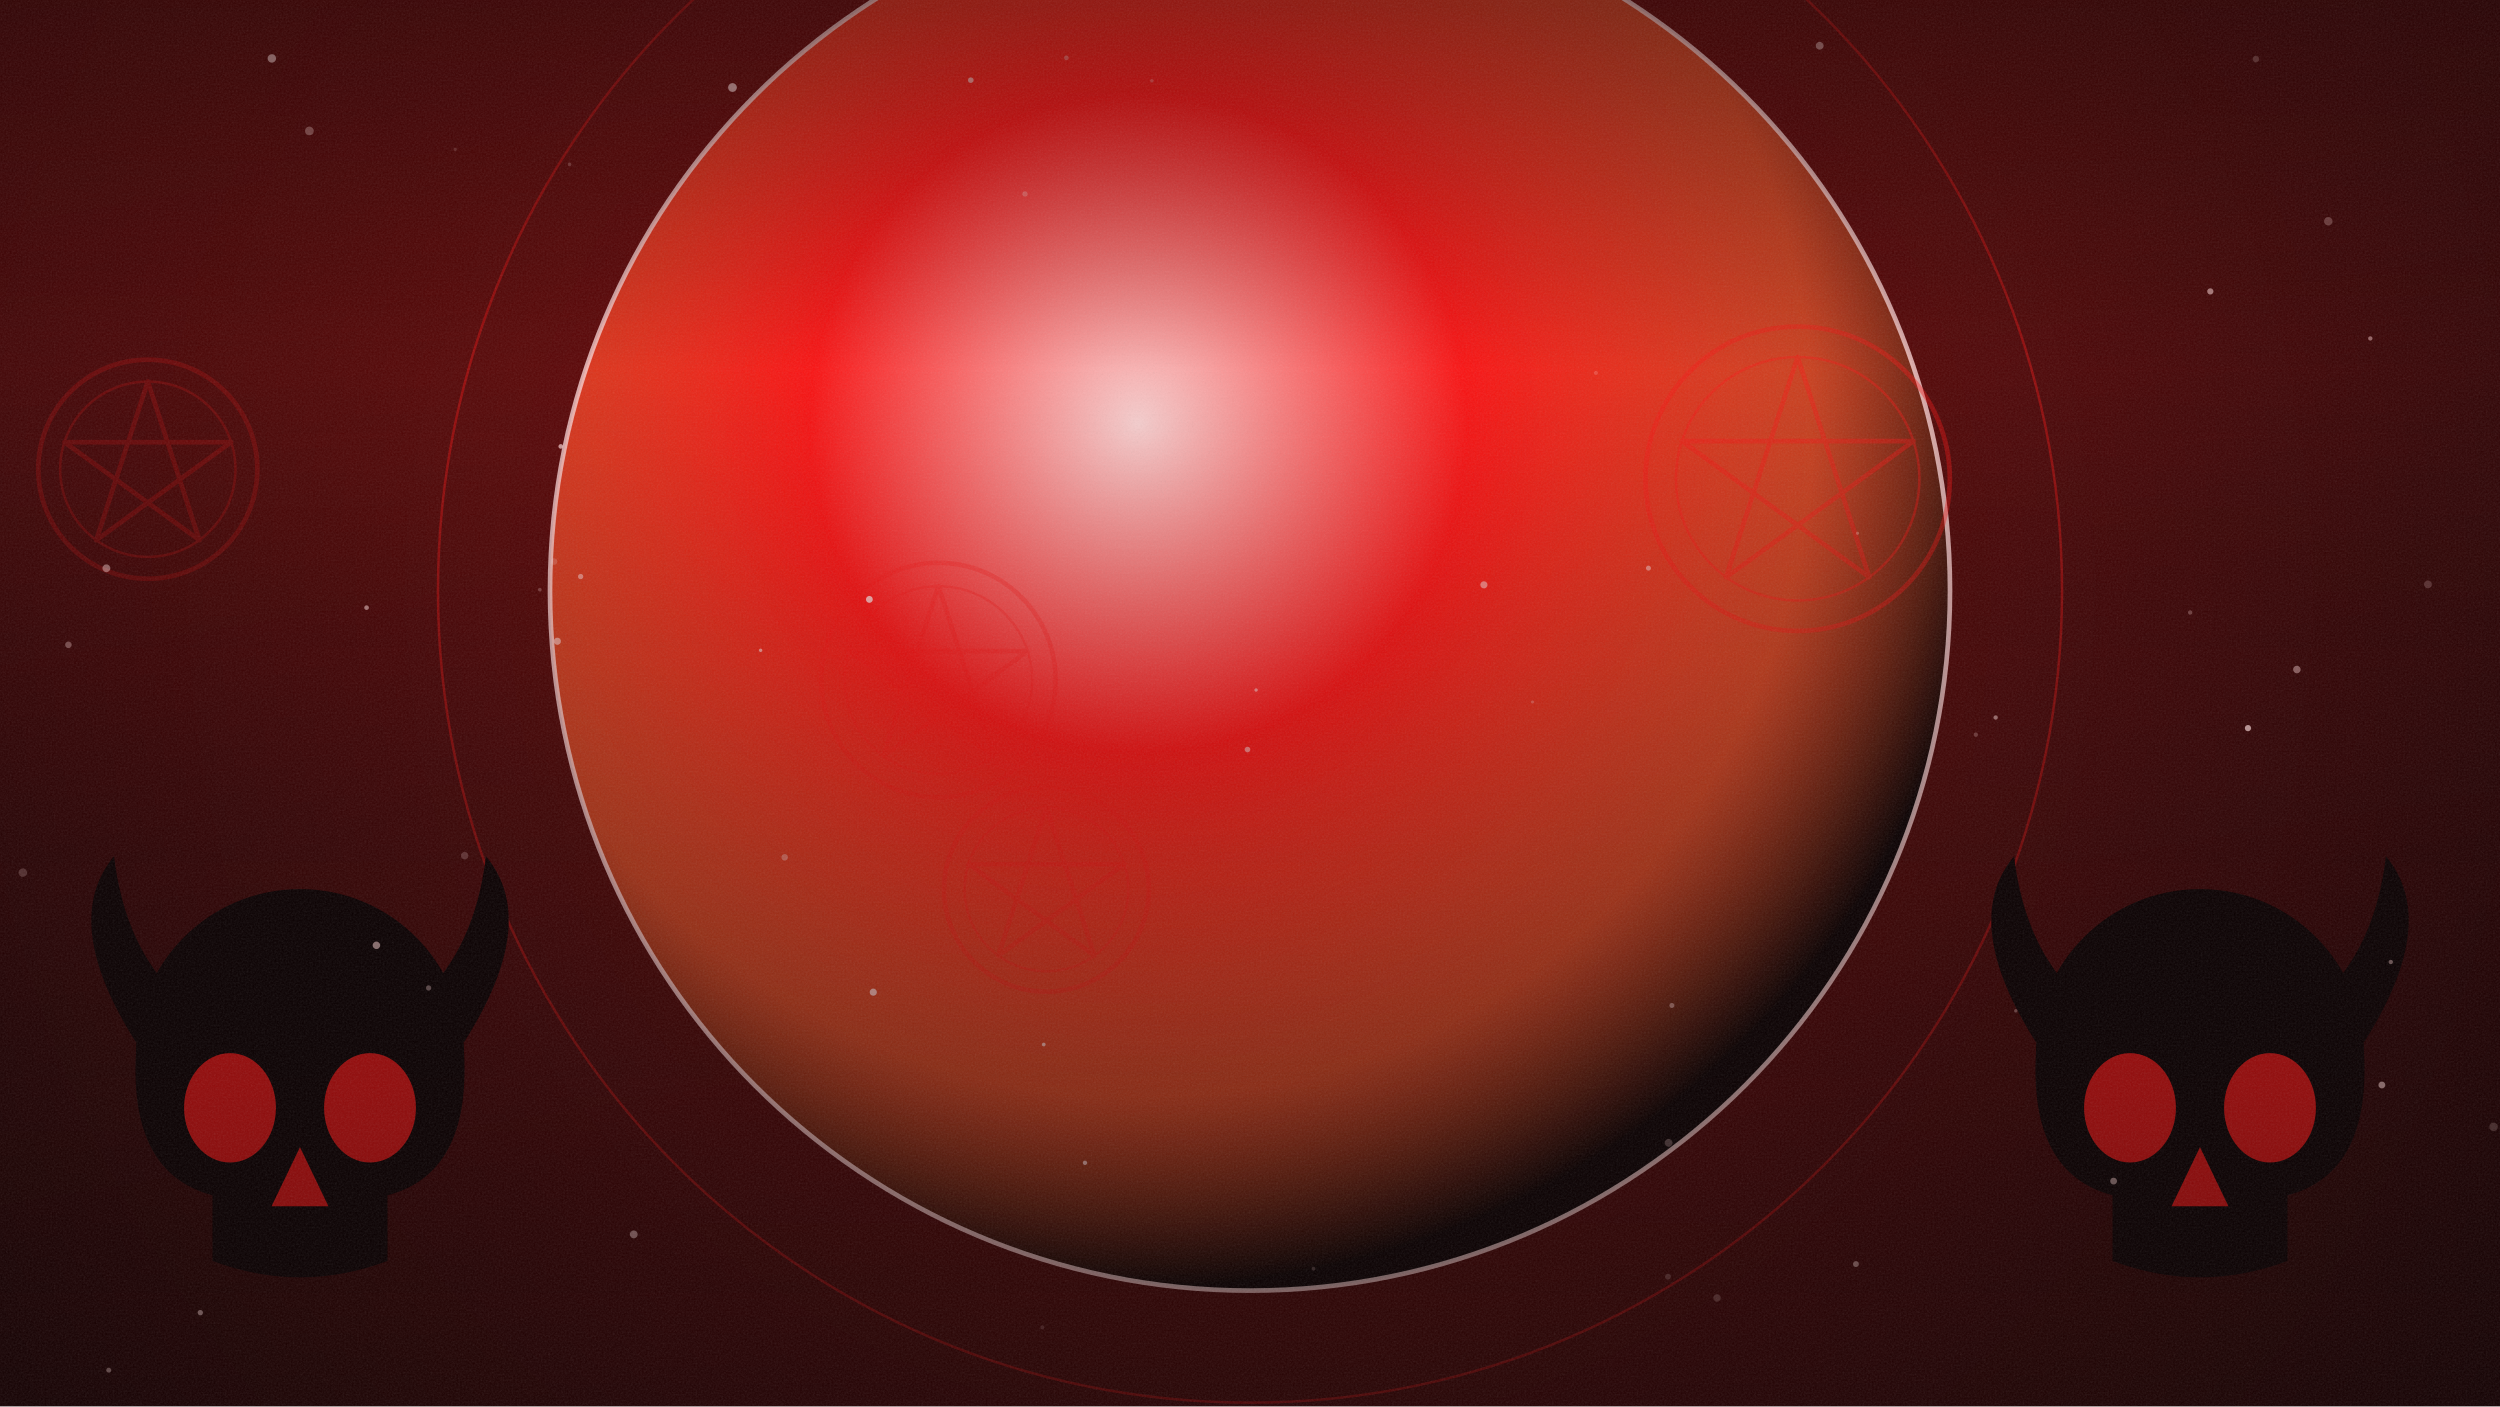
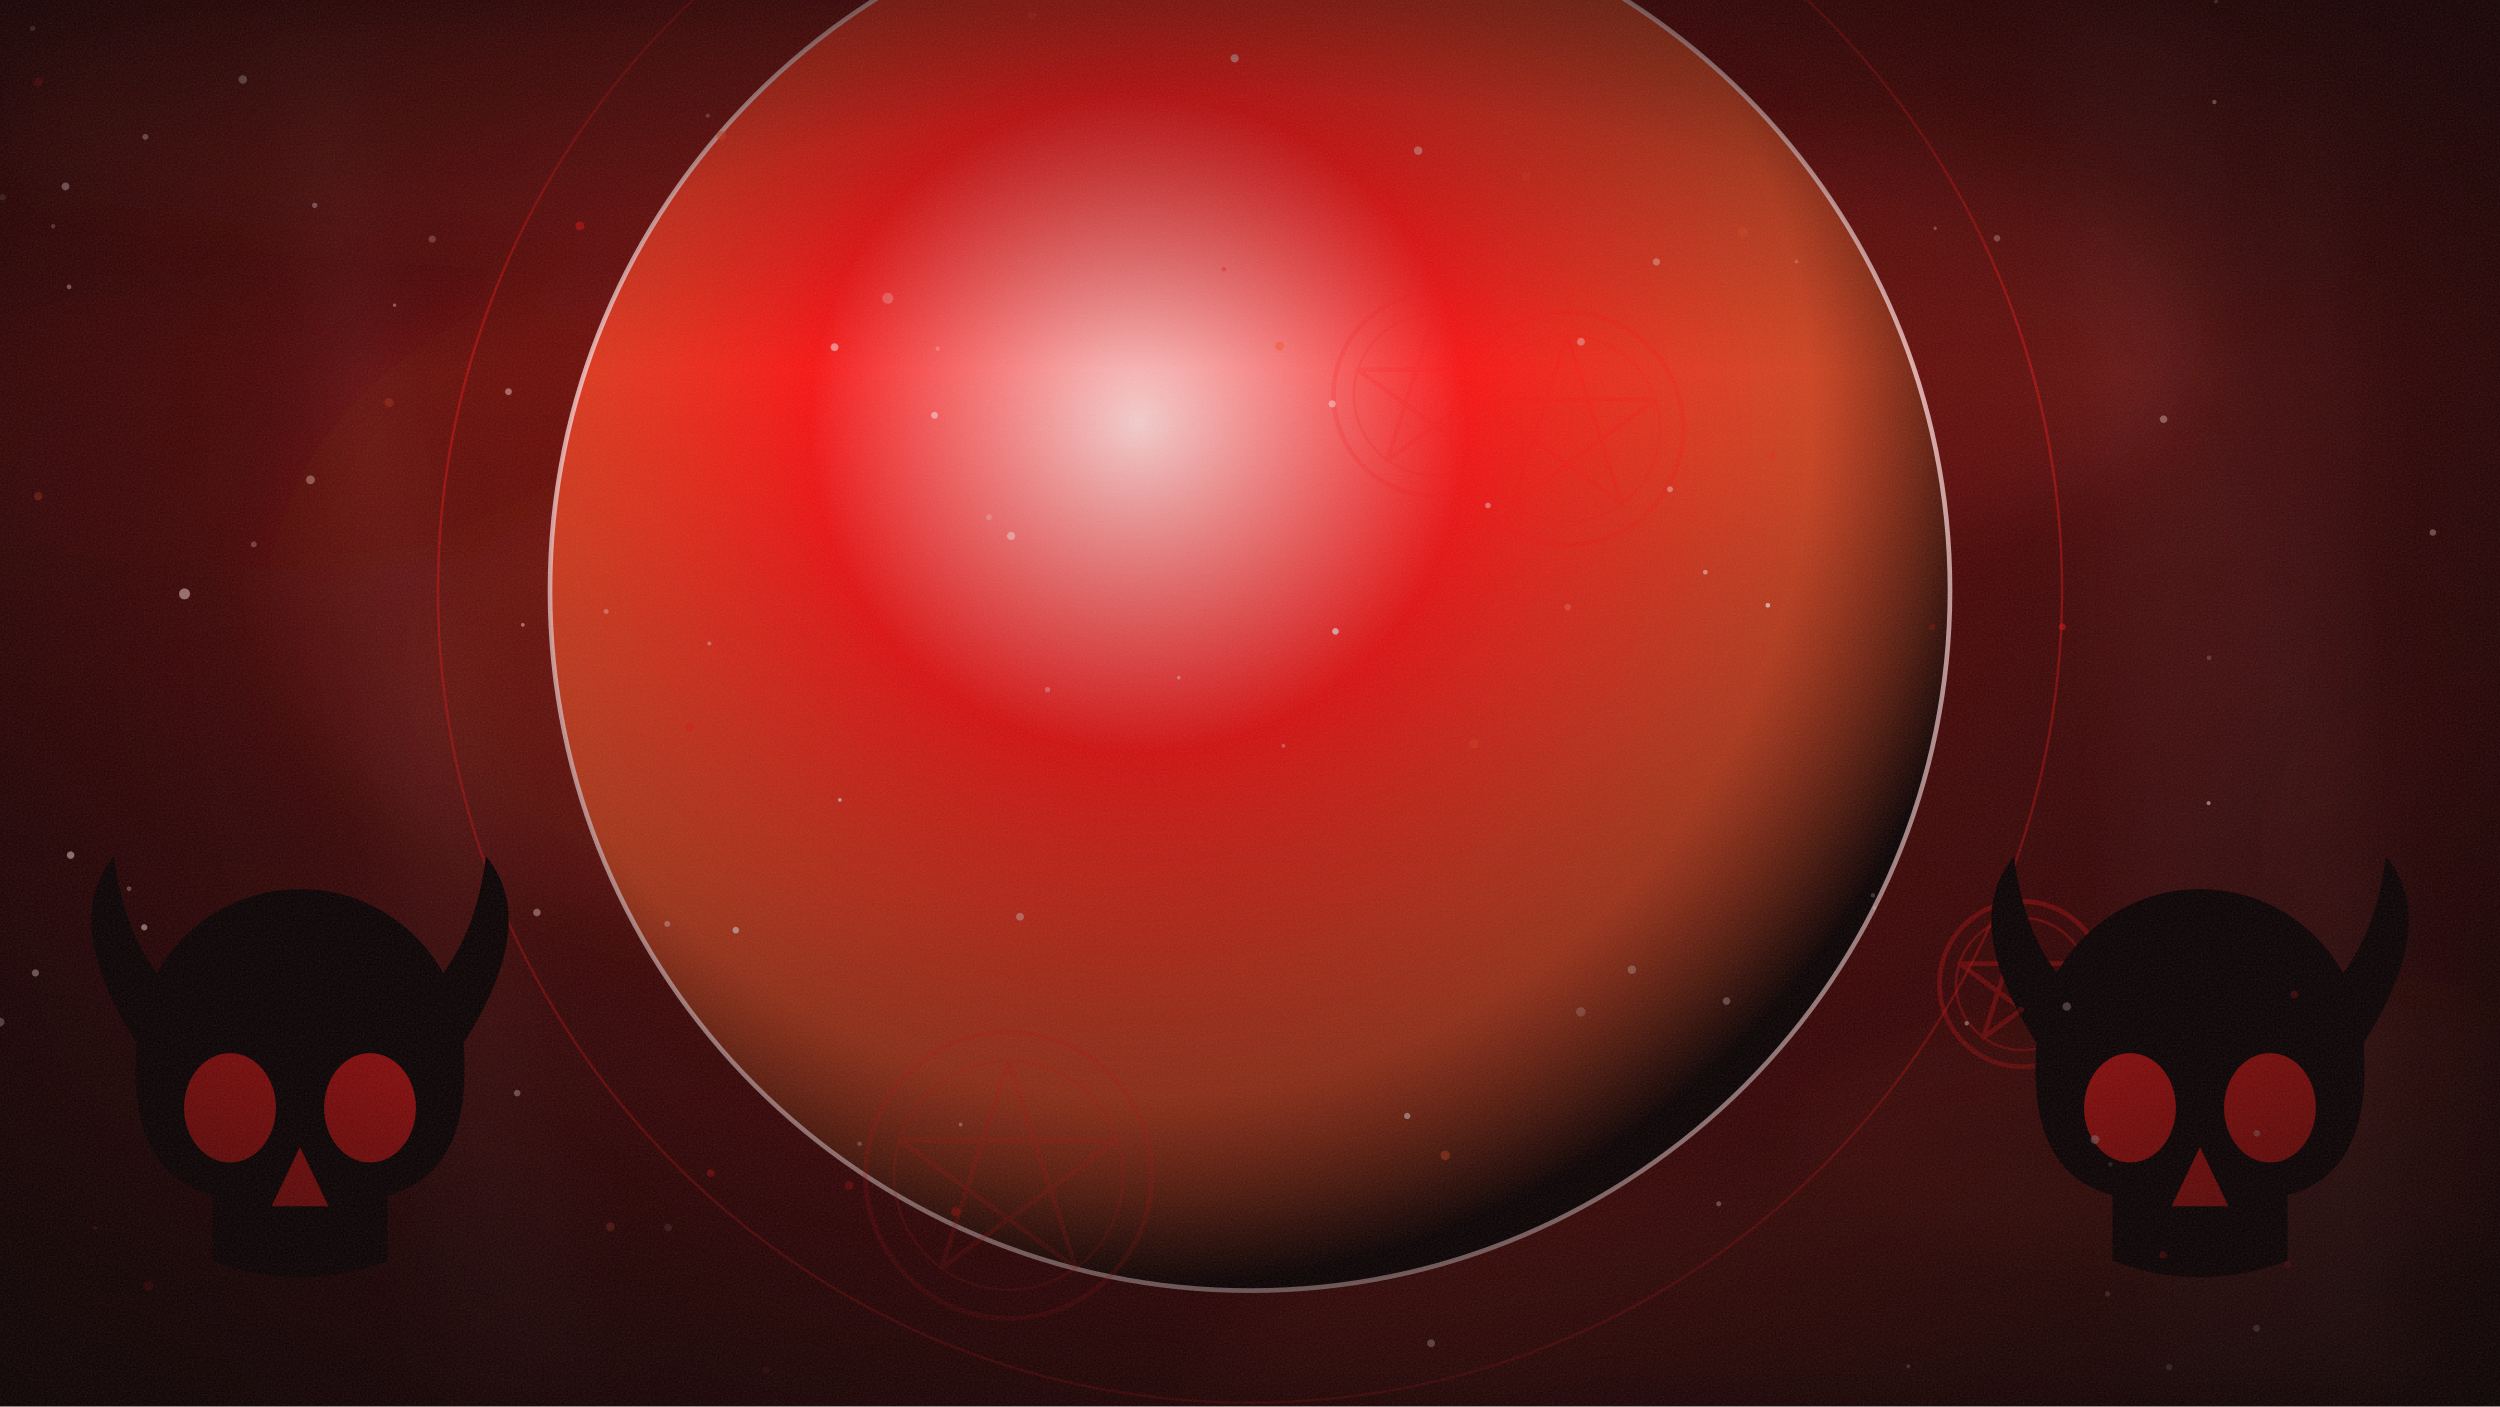
<svg xmlns="http://www.w3.org/2000/svg" class="art art--bloodlust" viewBox="0 0 1600 900" preserveAspectRatio="xMidYMid slice" role="img" aria-label="A pixelated blood orb behind horned skulls and pentagram sigils">
  <defs>
    <linearGradient id="g-bg" x1="0" y1="0" x2="0.3" y2="1">
      <stop offset="0%" stop-color="#3a0304" />
      <stop offset="58%" stop-color="#120102" />
      <stop offset="100%" stop-color="#0a0001" />
    </linearGradient>
    <linearGradient id="g-slab" x1="0" y1="0" x2="0.4" y2="1">
      <stop offset="0%" stop-color="#ff1414" stop-opacity="0.42" />
      <stop offset="100%" stop-color="#0a0001" stop-opacity="0.72" />
    </linearGradient>
    <linearGradient id="g-blade" x1="0" y1="0" x2="1" y2="1">
      <stop offset="0%" stop-color="#ffd6d6" stop-opacity="0.7" />
      <stop offset="60%" stop-color="#ff1414" stop-opacity="0.28" />
      <stop offset="100%" stop-color="#ff5a2a" stop-opacity="0" />
    </linearGradient>
    <linearGradient id="g-beam" x1="0" y1="0" x2="1" y2="0">
      <stop offset="0%" stop-color="#ff1414" stop-opacity="0" />
      <stop offset="30%" stop-color="#ffd6d6" />
      <stop offset="70%" stop-color="#ff1414" />
      <stop offset="100%" stop-color="#ff1414" stop-opacity="0" />
    </linearGradient>
    <radialGradient id="g-orb" cx="42%" cy="38%" r="62%">
      <stop offset="0%" stop-color="#ffd6d6" />
      <stop offset="38%" stop-color="#ff1414" />
      <stop offset="78%" stop-color="#ff5a2a" stop-opacity="0.7" />
      <stop offset="100%" stop-color="#0a0001" />
    </radialGradient>
    <radialGradient id="g-halo" cx="50%" cy="50%" r="50%">
      <stop offset="0%" stop-color="#ff1414" stop-opacity="0.42" />
      <stop offset="100%" stop-color="#ff1414" stop-opacity="0" />
    </radialGradient>
    <linearGradient id="g-vig" x1="0" y1="0" x2="0" y2="1">
      <stop offset="0%" stop-color="#0a0001" stop-opacity="0.42" />
      <stop offset="26%" stop-color="#0a0001" stop-opacity="0.02" />
      <stop offset="100%" stop-color="#0a0001" stop-opacity="0.5" />
    </linearGradient>
    <filter id="g-glow" x="-70%" y="-70%" width="240%" height="240%">
      <feGaussianBlur stdDeviation="8" result="b" />
      <feFlood flood-color="#ff1414" result="fc" />
      <feComposite in="fc" in2="b" operator="in" result="g" />
      <feMerge>
        <feMergeNode in="g" />
        <feMergeNode in="g" />
        <feMergeNode in="SourceGraphic" />
      </feMerge>
    </filter>
    <filter id="g-soft">
      <feGaussianBlur stdDeviation="20" />
    </filter>
+     <radialGradient id="g-corner" cx="50%" cy="46%" r="72%">
+       <stop offset="55%" stop-color="#0a0001" stop-opacity="0" />
+       <stop offset="100%" stop-color="#0a0001" stop-opacity="0.72" />
+     </radialGradient>
    <filter id="g-grain">
      <feTurbulence type="fractalNoise" baseFrequency="0.85" numOctaves="4" />
      <feColorMatrix type="saturate" values="0" />
    </filter>
  </defs>
  <rect width="1600" height="900" fill="url(#g-bg)" />
+   <g filter="url(#g-soft)">
+     <ellipse cx="550.7" cy="432.4" rx="285.1" ry="151.5" fill="#ff5a2a" opacity="0.1" />
+     <ellipse cx="1179.8" cy="214.1" rx="226.7" ry="127.5" fill="#ff5a2a" opacity="0.1" />
+     <ellipse cx="1613" cy="541.9" rx="166.7" ry="115.3" fill="#3a0304" opacity="0.1" />
+     <ellipse cx="1508.4" cy="726.9" rx="360.2" ry="84.4" fill="#ff5a2a" opacity="0.1" />
+     <ellipse cx="1166.4" cy="886.9" rx="394.8" ry="137.9" fill="#ff5a2a" opacity="0.1" />
+     <ellipse cx="526" cy="380.8" rx="352.9" ry="231.7" fill="#ff5a2a" opacity="0.1" />
+     <ellipse cx="409" cy="75.2" rx="460" ry="81" fill="#ff5a2a" opacity="0.1" />
+     <ellipse cx="178.1" cy="273.8" rx="298.3" ry="90.5" fill="#3a0304" opacity="0.1" />
+   </g>
+   <g filter="url(#g-soft)" opacity="0.5">
+     <path d="M1310.1 -39.9 L1409.2 -39.9 L1549 960 L1387.9 960 Z" fill="#ffd6d6" opacity="0.1" />
+     <path d="M178.6 29.9 L214.8 29.9 L396.8 960 L296.1 960 Z" fill="#ffd6d6" opacity="0.1" />
+     <path d="M1454.9 41.4 L1487.6 41.4 L1546.7 960 L1491.9 960 Z" fill="#ffd6d6" opacity="0.1" />
+     <path d="M716.4 0.3 L811.5 0.3 L1003.9 960 L735.2 960 Z" fill="#ffd6d6" opacity="0" />
+     <path d="M475.3 7.4 L548.6 7.4 L552.9 960 L403.4 960 Z" fill="#ffd6d6" opacity="0" />
+   </g>
  <circle cx="800" cy="378" r="1164.8" fill="url(#g-halo)" />
  <circle cx="800" cy="378" r="448" fill="url(#g-orb)" />
  <circle cx="800" cy="378" r="448" fill="none" stroke="#ffd6d6" stroke-width="3" opacity="0.8" />
  <circle cx="800" cy="378" r="519.7" fill="none" stroke="#ff1414" stroke-width="1.6" opacity="0.4" />
-   <g transform="translate(600.6 435.2)" fill="none" stroke="#ff1414" stroke-width="3" opacity="0.27">
-     <circle r="75" />
-     <circle r="60" stroke-width="1.6" />
-     <path d="M0 -60 L35.3 48.6 L-57.1 -18.5 L57.1 -18.5 L-35.3 48.6 Z" stroke-linejoin="round" />
-   </g>
-   <g transform="translate(669.7 569.2)" fill="none" stroke="#ff1414" stroke-width="3" opacity="0.31">
-     <circle r="65.5" />
-     <circle r="52.4" stroke-width="1.6" />
-     <path d="M0 -52.4 L30.8 42.4 L-49.9 -16.2 L49.9 -16.2 L-30.8 42.4 Z" stroke-linejoin="round" />
-   </g>
-   <g transform="translate(94.6 300.3)" fill="none" stroke="#ff1414" stroke-width="3" opacity="0.19">
-     <circle r="70.1" />
-     <circle r="56.1" stroke-width="1.6" />
-     <path d="M0 -56.1 L33 45.4 L-53.3 -17.3 L53.3 -17.3 L-33 45.4 Z" stroke-linejoin="round" />
-   </g>
-   <g transform="translate(1150.5 306.4)" fill="none" stroke="#ff1414" stroke-width="3" opacity="0.39">
-     <circle r="97.4" />
-     <circle r="77.9" stroke-width="1.6" />
-     <path d="M0 -77.9 L45.8 63 L-74.1 -24.1 L74.1 -24.1 L-45.8 63 Z" stroke-linejoin="round" />
+   <g transform="translate(1294.2 629.8)" fill="none" stroke="#ff1414" stroke-width="3" opacity="0.36">
+     <circle r="52.9" />
+     <circle r="42.3" stroke-width="1.6" />
+     <path d="M0 -42.3 L24.9 34.2 L-40.2 -13.1 L40.2 -13.1 L-24.9 34.2 Z" stroke-linejoin="round" />
+   </g>
+   <g transform="translate(645.5 752.2)" fill="none" stroke="#ff1414" stroke-width="3" opacity="0.22">
+     <circle r="91.6" />
+     <circle r="73.3" stroke-width="1.6" />
+     <path d="M0 -73.3 L43.1 59.3 L-69.7 -22.6 L69.7 -22.6 L-43.1 59.3 Z" stroke-linejoin="round" />
+   </g>
+   <g transform="translate(918.2 252.6)" fill="none" stroke="#ff1414" stroke-width="3" opacity="0.19">
+     <circle r="64.7" />
+     <circle r="51.7" stroke-width="1.6" />
+     <path d="M0 -51.7 L30.4 41.9 L-49.2 -16 L49.2 -16 L-30.4 41.9 Z" stroke-linejoin="round" />
+   </g>
+   <g transform="translate(1002.9 274.3)" fill="none" stroke="#ff1414" stroke-width="3" opacity="0.26">
+     <circle r="74.4" />
+     <circle r="59.5" stroke-width="1.6" />
+     <path d="M0 -59.5 L35 48.2 L-56.6 -18.4 L56.6 -18.4 L-35 48.2 Z" stroke-linejoin="round" />
  </g>
  <g transform="translate(192 702) scale(0.7)" fill="#0a0001">
    <path d="M-150 -40 a150 150 0 0 1 300 0 q6 110 -70 130 l0 60 q-80 30 -160 0 l0 -60 q-76 -20 -70 -130 Z" />
    <path d="M-150 -50 q-70 -110 -20 -170 q10 84 60 130 Z" />
    <path d="M150 -50 q70 -110 20 -170 q-10 84 -60 130 Z" />
  </g>
  <g transform="translate(192 702) scale(0.7)" fill="#ff1414" opacity="0.85">
    <ellipse cx="-64" cy="10" rx="42" ry="50" />
    <ellipse cx="64" cy="10" rx="42" ry="50" />
    <path d="M0 46 l26 54 -52 0 Z" />
  </g>
  <g transform="translate(1408 702) scale(0.7)" fill="#0a0001">
    <path d="M-150 -40 a150 150 0 0 1 300 0 q6 110 -70 130 l0 60 q-80 30 -160 0 l0 -60 q-76 -20 -70 -130 Z" />
    <path d="M-150 -50 q-70 -110 -20 -170 q10 84 60 130 Z" />
    <path d="M150 -50 q70 -110 20 -170 q-10 84 -60 130 Z" />
  </g>
  <g transform="translate(1408 702) scale(0.7)" fill="#ff1414" opacity="0.85">
    <ellipse cx="-64" cy="10" rx="42" ry="50" />
    <ellipse cx="64" cy="10" rx="42" ry="50" />
    <path d="M0 46 l26 54 -52 0 Z" />
  </g>
  <g fill="#ffd6d6">
-     <circle cx="405.6" cy="790" r="2.5" opacity="0.63" />
-     <circle cx="43.8" cy="412.7" r="2.1" opacity="0.39" />
-     <circle cx="358.9" cy="285.7" r="1.5" opacity="0.71" />
-     <circle cx="556.4" cy="383.6" r="2.2" opacity="0.82" />
-     <circle cx="468.8" cy="56" r="2.8" opacity="0.74" />
-     <circle cx="1264.5" cy="470.2" r="1.4" opacity="0.30" />
-     <circle cx="486.8" cy="416.2" r="1.1" opacity="0.65" />
-     <circle cx="1164.6" cy="29.3" r="2.5" opacity="0.52" />
-     <circle cx="1470" cy="428.5" r="2.4" opacity="0.50" />
-     <circle cx="980.8" cy="449.3" r="1.0" opacity="0.29" />
-     <circle cx="371.6" cy="369" r="1.7" opacity="0.55" />
-     <circle cx="1055" cy="363.6" r="1.6" opacity="0.53" />
-     <circle cx="1524.4" cy="694.4" r="2.2" opacity="0.73" />
-     <circle cx="364.5" cy="105.2" r="1.2" opacity="0.28" />
-     <circle cx="14.6" cy="558.5" r="2.7" opacity="0.27" />
-     <circle cx="1098.9" cy="830.7" r="2.4" opacity="0.30" />
-     <circle cx="1021.4" cy="238.7" r="1.3" opacity="0.21" />
-     <circle cx="840.6" cy="812" r="1.2" opacity="0.30" />
-     <circle cx="621.3" cy="51.3" r="1.8" opacity="0.67" />
-     <circle cx="737.2" cy="51.7" r="1.1" opacity="0.33" />
-     <circle cx="1067.5" cy="817.1" r="1.9" opacity="0.27" />
-     <circle cx="345.5" cy="377.4" r="1.2" opacity="0.28" />
-     <circle cx="694.4" cy="744.2" r="1.4" opacity="0.77" />
-     <circle cx="1401.7" cy="392" r="1.4" opacity="0.32" />
-     <circle cx="1067.9" cy="731.4" r="2.5" opacity="0.34" />
-     <circle cx="682.5" cy="37" r="1.5" opacity="0.39" />
-     <circle cx="198" cy="83.8" r="2.8" opacity="0.40" />
-     <circle cx="798.4" cy="479.7" r="1.8" opacity="0.58" />
-     <circle cx="803.9" cy="441.6" r="1.1" opacity="0.61" />
-     <circle cx="1070" cy="643.5" r="1.6" opacity="0.50" />
-     <circle cx="1290.1" cy="646.9" r="1.1" opacity="0.42" />
-     <circle cx="274.3" cy="632.3" r="1.7" opacity="0.45" />
-     <circle cx="356.7" cy="410.4" r="2.3" opacity="0.61" />
-     <circle cx="354.6" cy="359.4" r="2.1" opacity="0.24" />
-     <circle cx="1443.8" cy="37.8" r="2.1" opacity="0.30" />
-     <circle cx="1530.1" cy="615.7" r="1.4" opacity="0.53" />
-     <circle cx="1352.7" cy="755.9" r="2.2" opacity="0.62" />
-     <circle cx="1187.8" cy="809" r="1.9" opacity="0.60" />
-     <circle cx="1277.2" cy="459.2" r="1.4" opacity="0.58" />
-     <circle cx="558.9" cy="635" r="2.3" opacity="0.79" />
-     <circle cx="174" cy="37.4" r="2.7" opacity="0.67" />
-     <circle cx="1595.9" cy="721.2" r="2.7" opacity="0.30" />
-     <circle cx="297.4" cy="547.6" r="2.4" opacity="0.28" />
-     <circle cx="1517" cy="216.6" r="1.4" opacity="0.48" />
-     <circle cx="291.3" cy="95.6" r="1.1" opacity="0.22" />
-     <circle cx="240.9" cy="605" r="2.4" opacity="0.70" />
-     <circle cx="668" cy="668.5" r="1.2" opacity="0.76" />
-     <circle cx="656" cy="124.1" r="1.7" opacity="0.33" />
-     <circle cx="1188.8" cy="341.3" r="1.0" opacity="0.33" />
-     <circle cx="128.2" cy="840.1" r="1.7" opacity="0.71" />
-     <circle cx="949.7" cy="374.3" r="2.3" opacity="0.56" />
-     <circle cx="69.6" cy="876.9" r="1.6" opacity="0.62" />
-     <circle cx="667.1" cy="849.5" r="1.3" opacity="0.24" />
-     <circle cx="68.1" cy="363.7" r="2.5" opacity="0.49" />
-     <circle cx="1490.1" cy="141.6" r="2.7" opacity="0.31" />
-     <circle cx="1414.6" cy="186.5" r="2.0" opacity="0.60" />
-     <circle cx="1553.9" cy="374" r="2.5" opacity="0.23" />
-     <circle cx="1438.7" cy="466" r="2.0" opacity="0.83" />
-     <circle cx="502.2" cy="548.7" r="2.1" opacity="0.40" />
-     <circle cx="234.6" cy="388.9" r="1.5" opacity="0.60" />
-   </g>
+     <circle cx="1413.8" cy="421" r="1.5" opacity="0.24" />
+     <circle cx="1131.4" cy="387.4" r="1.5" opacity="0.83" />
+     <circle cx="614.8" cy="719.7" r="1.2" opacity="0.61" />
+     <circle cx="454" cy="411.8" r="1.3" opacity="0.46" />
+     <circle cx="201.4" cy="131.4" r="1.7" opacity="0.53" />
+     <circle cx="632.9" cy="331" r="1.9" opacity="0.31" />
+     <circle cx="652.8" cy="586.7" r="2.5" opacity="0.52" />
+     <circle cx="915.9" cy="859.7" r="2.5" opacity="0.69" />
+     <circle cx="1258.7" cy="654.9" r="1.4" opacity="0.62" />
+     <circle cx="334.6" cy="399.9" r="1.2" opacity="0.56" />
+     <circle cx="1221.3" cy="874.4" r="1.2" opacity="0.63" />
+     <circle cx="93" cy="87.6" r="1.9" opacity="0.69" />
+     <circle cx="821.4" cy="477.3" r="1.2" opacity="0.44" />
+     <circle cx="453" cy="74" r="1.3" opacity="0.34" />
+     <circle cx="20.9" cy="18.2" r="1.6" opacity="0.59" />
+     <circle cx="325.4" cy="250.7" r="2.2" opacity="0.45" />
+     <circle cx="92.3" cy="593.5" r="2.0" opacity="0.82" />
+     <circle cx="331" cy="699.6" r="2.1" opacity="0.55" />
+     <circle cx="1322.7" cy="644.2" r="2.7" opacity="0.37" />
+     <circle cx="45.2" cy="547.3" r="2.4" opacity="0.83" />
+     <circle cx="754.4" cy="433.7" r="1.2" opacity="0.50" />
+     <circle cx="1149.8" cy="167.3" r="1.3" opacity="0.26" />
+     <circle cx="598.1" cy="265.8" r="2.2" opacity="0.62" />
+     <circle cx="155.4" cy="50.9" r="2.7" opacity="0.65" />
+     <circle cx="1105" cy="640.7" r="2.4" opacity="0.42" />
+     <circle cx="907.6" cy="96.4" r="2.7" opacity="0.50" />
+     <circle cx="1413.5" cy="514" r="1.3" opacity="0.67" />
+     <circle cx="252.5" cy="195.3" r="1.1" opacity="0.43" />
+     <circle cx="1091.4" cy="366.2" r="1.5" opacity="0.60" />
+     <circle cx="952.3" cy="323.5" r="1.8" opacity="0.48" />
+     <circle cx="550.1" cy="732" r="1.4" opacity="0.45" />
+     <circle cx="1417.2" cy="65.3" r="1.4" opacity="0.70" />
+     <circle cx="1068.8" cy="313.1" r="1.9" opacity="0.46" />
+     <circle cx="34" cy="144.8" r="1.4" opacity="0.41" />
+     <circle cx="647.1" cy="343" r="2.6" opacity="0.61" />
+     <circle cx="1199.7" cy="581" r="1.1" opacity="0.78" />
+     <circle cx="0" cy="654.1" r="2.8" opacity="0.63" />
+     <circle cx="470.9" cy="595.3" r="2.1" opacity="0.82" />
+     <circle cx="41.9" cy="119.3" r="2.5" opacity="0.73" />
+     <circle cx="1.7" cy="126.2" r="2.1" opacity="0.25" />
+     <circle cx="854.7" cy="404.1" r="2.1" opacity="0.81" />
+     <circle cx="900.6" cy="714.2" r="2.0" opacity="0.79" />
+     <circle cx="1238.5" cy="146.1" r="1.1" opacity="0.37" />
+     <circle cx="1044.4" cy="620.6" r="2.7" opacity="0.41" />
+     <circle cx="1444.4" cy="725.3" r="2.1" opacity="0.45" />
+     <circle cx="1388.2" cy="875" r="2.0" opacity="0.51" />
+     <circle cx="198.7" cy="307.1" r="2.8" opacity="0.38" />
+     <circle cx="1384.7" cy="268.3" r="2.4" opacity="0.38" />
+     <circle cx="22.7" cy="622.7" r="2.3" opacity="0.77" />
+     <circle cx="1278.1" cy="152.5" r="2.1" opacity="0.35" />
+     <circle cx="537.5" cy="511.9" r="1.2" opacity="0.83" />
+     <circle cx="427.6" cy="785.7" r="2.4" opacity="0.21" />
+     <circle cx="1557" cy="340.8" r="2.1" opacity="0.44" />
+     <circle cx="343.6" cy="584" r="2.4" opacity="0.54" />
+     <circle cx="852.6" cy="258.5" r="2.3" opacity="0.56" />
+     <circle cx="1350.7" cy="745.2" r="1.4" opacity="0.28" />
+     <circle cx="790.2" cy="37.3" r="2.6" opacity="0.66" />
+     <circle cx="1100" cy="770.4" r="1.6" opacity="0.59" />
+     <circle cx="600.1" cy="223.1" r="1.4" opacity="0.30" />
+     <circle cx="1060.1" cy="167.6" r="2.3" opacity="0.43" />
+   </g>
+   <circle cx="44.2" cy="183.6" r="1.5" fill="#ffd6d6" opacity="0.6" />
+   <circle cx="1013.3" cy="81.8" r="4.5" fill="#ff1414" opacity="0.2" filter="url(#g-soft)" />
+   <circle cx="462.6" cy="385.1" r="4.7" fill="#ff5a2a" opacity="0.2" filter="url(#g-soft)" />
+   <circle cx="633.6" cy="301.6" r="4.6" fill="#ff1414" opacity="0.1" filter="url(#g-soft)" />
+   <circle cx="560.1" cy="394.9" r="5.4" fill="#ff5a2a" opacity="0.1" filter="url(#g-soft)" />
+   <circle cx="943.3" cy="475.8" r="3" fill="#ff5a2a" opacity="0.3" />
+   <circle cx="276.6" cy="153" r="2.3" fill="#ffd6d6" opacity="0.3" />
+   <circle cx="795.3" cy="117.7" r="5.4" fill="#ffd6d6" opacity="0.1" filter="url(#g-soft)" />
+   <circle cx="1011.7" cy="647.6" r="3" fill="#ffd6d6" opacity="0.3" />
+   <circle cx="1558.6" cy="366" r="4" fill="#ffd6d6" opacity="0.2" filter="url(#g-soft)" />
+   <circle cx="1003.4" cy="388.6" r="2.1" fill="#ffd6d6" opacity="0.2" />
+   <circle cx="1532.7" cy="822.5" r="5" fill="#ff5a2a" opacity="0.1" filter="url(#g-soft)" />
+   <circle cx="1429.7" cy="181.2" r="3.7" fill="#ffd6d6" opacity="0.2" filter="url(#g-soft)" />
+   <circle cx="24.7" cy="52.5" r="2.9" fill="#ff1414" opacity="0.5" />
+   <circle cx="534.1" cy="222.2" r="2.5" fill="#ffd6d6" opacity="0.6" />
+   <circle cx="1133.8" cy="291.5" r="2.4" fill="#ff1414" opacity="0.2" />
+   <circle cx="82.6" cy="568.8" r="1.5" fill="#ffd6d6" opacity="0.5" />
+   <circle cx="249" cy="257.7" r="2.9" fill="#ff5a2a" opacity="0.2" />
+   <circle cx="24.5" cy="317.6" r="2.7" fill="#ff5a2a" opacity="0.3" />
+   <circle cx="818.9" cy="221.5" r="2.8" fill="#ff5a2a" opacity="0.5" />
+   <circle cx="981.6" cy="804.6" r="5" fill="#ff5a2a" opacity="0.2" filter="url(#g-soft)" />
+   <circle cx="1394.2" cy="385.6" r="3.7" fill="#ffd6d6" opacity="0.2" filter="url(#g-soft)" />
+   <circle cx="1431.6" cy="179.9" r="3.6" fill="#ffd6d6" opacity="0.2" filter="url(#g-soft)" />
+   <circle cx="1241.2" cy="415.4" r="4.2" fill="#ffd6d6" opacity="0.1" filter="url(#g-soft)" />
+   <circle cx="461.7" cy="86.8" r="3" fill="#ff5a2a" opacity="0.5" />
+   <circle cx="1340.8" cy="729.3" r="2.8" fill="#ffd6d6" opacity="0.5" />
+   <circle cx="1086.5" cy="517.1" r="5.2" fill="#ffd6d6" opacity="0.1" filter="url(#g-soft)" />
+   <circle cx="250.7" cy="133.1" r="4.1" fill="#ffd6d6" opacity="0.1" filter="url(#g-soft)" />
+   <circle cx="371.1" cy="144.6" r="2.8" fill="#ff1414" opacity="0.5" />
+   <circle cx="632.7" cy="868.9" r="3.9" fill="#ff5a2a" opacity="0.1" filter="url(#g-soft)" />
+   <circle cx="860.7" cy="368.4" r="5" fill="#ffd6d6" opacity="0.1" filter="url(#g-soft)" />
+   <circle cx="670.4" cy="441.4" r="1.7" fill="#ffd6d6" opacity="0.4" />
+   <circle cx="924.9" cy="739.5" r="3" fill="#ff5a2a" opacity="0.5" />
+   <circle cx="313.2" cy="494.1" r="4" fill="#ffd6d6" opacity="0.2" filter="url(#g-soft)" />
+   <circle cx="660.5" cy="10" r="2.8" fill="#ff5a2a" opacity="0.3" />
+   <circle cx="1581.6" cy="725.6" r="4" fill="#ffd6d6" opacity="0.2" filter="url(#g-soft)" />
+   <circle cx="1113.8" cy="163.9" r="4.5" fill="#ffd6d6" opacity="0.1" filter="url(#g-soft)" />
+   <circle cx="543.4" cy="758.7" r="2.8" fill="#ff1414" opacity="0.4" />
+   <circle cx="697.6" cy="245.7" r="4.5" fill="#ff1414" opacity="0.1" filter="url(#g-soft)" />
+   <circle cx="118.1" cy="380.1" r="3.5" fill="#ffd6d6" opacity="0.6" />
+   <circle cx="441.3" cy="465.5" r="2.8" fill="#ff1414" opacity="0.4" />
+   <circle cx="1272.9" cy="647.9" r="5.3" fill="#ffd6d6" opacity="0.1" filter="url(#g-soft)" />
+   <circle cx="703.7" cy="801.7" r="5.4" fill="#ff1414" opacity="0.1" filter="url(#g-soft)" />
+   <circle cx="1070.3" cy="584" r="5.1" fill="#ffd6d6" opacity="0.2" filter="url(#g-soft)" />
+   <circle cx="976.6" cy="113.2" r="2.7" fill="#ff5a2a" opacity="0.2" />
+   <circle cx="642.5" cy="760.6" r="4.1" fill="#ff5a2a" opacity="0.1" filter="url(#g-soft)" />
+   <circle cx="464.3" cy="811.5" r="4.6" fill="#ff1414" opacity="0.1" filter="url(#g-soft)" />
+   <circle cx="1507.6" cy="585.8" r="3.6" fill="#ff5a2a" opacity="0.2" filter="url(#g-soft)" />
+   <circle cx="611.7" cy="775.5" r="3" fill="#ff1414" opacity="0.5" />
+   <circle cx="454.9" cy="750.8" r="2.5" fill="#ff1414" opacity="0.5" />
+   <circle cx="1481.6" cy="501.8" r="5" fill="#ff1414" opacity="0.1" filter="url(#g-soft)" />
+   <circle cx="86.1" cy="880.1" r="3.7" fill="#ff1414" opacity="0.1" filter="url(#g-soft)" />
+   <circle cx="568.2" cy="190.9" r="3.5" fill="#ffd6d6" opacity="0.3" />
+   <circle cx="60.8" cy="785.8" r="1.3" fill="#ff5a2a" opacity="0.4" />
+   <circle cx="390.6" cy="785.1" r="2.8" fill="#ff5a2a" opacity="0.4" />
+   <circle cx="1468.4" cy="636.4" r="2.6" fill="#ff1414" opacity="0.3" />
+   <circle cx="1333.4" cy="277.2" r="5.2" fill="#ffd6d6" opacity="0.2" filter="url(#g-soft)" />
+   <circle cx="667.3" cy="649.4" r="1.3" fill="#ff1414" opacity="0.3" />
+   <circle cx="1293.4" cy="646.3" r="2" fill="#ff1414" opacity="0.3" />
+   <circle cx="783.3" cy="172.3" r="1.5" fill="#ff1414" opacity="0.4" />
+   <circle cx="1011.8" cy="218.7" r="2.5" fill="#ffd6d6" opacity="0.4" />
+   <circle cx="93.5" cy="105.5" r="4.5" fill="#ff1414" opacity="0.1" filter="url(#g-soft)" />
+   <circle cx="1236.5" cy="401.3" r="2.1" fill="#ff1414" opacity="0.2" />
+   <circle cx="199.8" cy="680.2" r="4.1" fill="#ff5a2a" opacity="0.1" filter="url(#g-soft)" />
+   <circle cx="442.3" cy="766.8" r="3.8" fill="#ffd6d6" opacity="0.1" filter="url(#g-soft)" />
+   <circle cx="387.9" cy="391.3" r="1.6" fill="#ffd6d6" opacity="0.4" />
+   <circle cx="1198.7" cy="573" r="1.4" fill="#ffd6d6" opacity="0.3" />
+   <circle cx="162.4" cy="348.4" r="1.9" fill="#ffd6d6" opacity="0.3" />
+   <circle cx="828.2" cy="75.3" r="4.9" fill="#ffd6d6" opacity="0.1" filter="url(#g-soft)" />
+   <circle cx="1065.9" cy="8.2" r="4.6" fill="#ff1414" opacity="0.2" filter="url(#g-soft)" />
+   <circle cx="1418.3" cy="1" r="1.2" fill="#ffd6d6" opacity="0.5" />
+   <circle cx="1348.9" cy="828.1" r="1.7" fill="#ffd6d6" opacity="0.4" />
+   <circle cx="102.3" cy="152.3" r="4.6" fill="#ffd6d6" opacity="0.1" filter="url(#g-soft)" />
+   <circle cx="126.5" cy="324.3" r="4.4" fill="#ffd6d6" opacity="0.2" filter="url(#g-soft)" />
+   <circle cx="841.7" cy="870.9" r="5.1" fill="#ffd6d6" opacity="0.1" filter="url(#g-soft)" />
+   <circle cx="1056.9" cy="564.6" r="4.7" fill="#ffd6d6" opacity="0.1" filter="url(#g-soft)" />
+   <circle cx="1464.1" cy="809.2" r="2.3" fill="#ff1414" opacity="0.5" />
+   <circle cx="490.3" cy="876.9" r="2.4" fill="#ff5a2a" opacity="0.2" />
+   <circle cx="1319.9" cy="401.2" r="2.2" fill="#ff1414" opacity="0.5" />
+   <circle cx="899.3" cy="120.5" r="4.9" fill="#ff5a2a" opacity="0.1" filter="url(#g-soft)" />
+   <circle cx="1115.4" cy="148.7" r="3.3" fill="#ff5a2a" opacity="0.3" />
+   <circle cx="427" cy="591.3" r="1.9" fill="#ffd6d6" opacity="0.5" />
+   <circle cx="95" cy="822.9" r="3.1" fill="#ff1414" opacity="0.4" />
+   <circle cx="770.5" cy="794.3" r="3.7" fill="#ff1414" opacity="0.1" filter="url(#g-soft)" />
+   <circle cx="1352.3" cy="604" r="4.5" fill="#ffd6d6" opacity="0.1" filter="url(#g-soft)" />
+   <circle cx="1384.3" cy="803.1" r="2.3" fill="#ff1414" opacity="0.5" />
+   <circle cx="1183.7" cy="623.5" r="4.6" fill="#ff5a2a" opacity="0.2" filter="url(#g-soft)" />
+   <circle cx="860.6" cy="310.4" r="5" fill="#ff5a2a" opacity="0.2" filter="url(#g-soft)" />
+   <circle cx="1143.7" cy="683.8" r="4.9" fill="#ffd6d6" opacity="0.1" filter="url(#g-soft)" />
+   <circle cx="1444.2" cy="850.1" r="2.2" fill="#ffd6d6" opacity="0.6" />
+   <rect width="1600" height="900" fill="url(#g-corner)" />
  <rect width="1600" height="900" fill="url(#g-vig)" />
  <rect width="1600" height="900" filter="url(#g-grain)" opacity="0.12" />
</svg>
